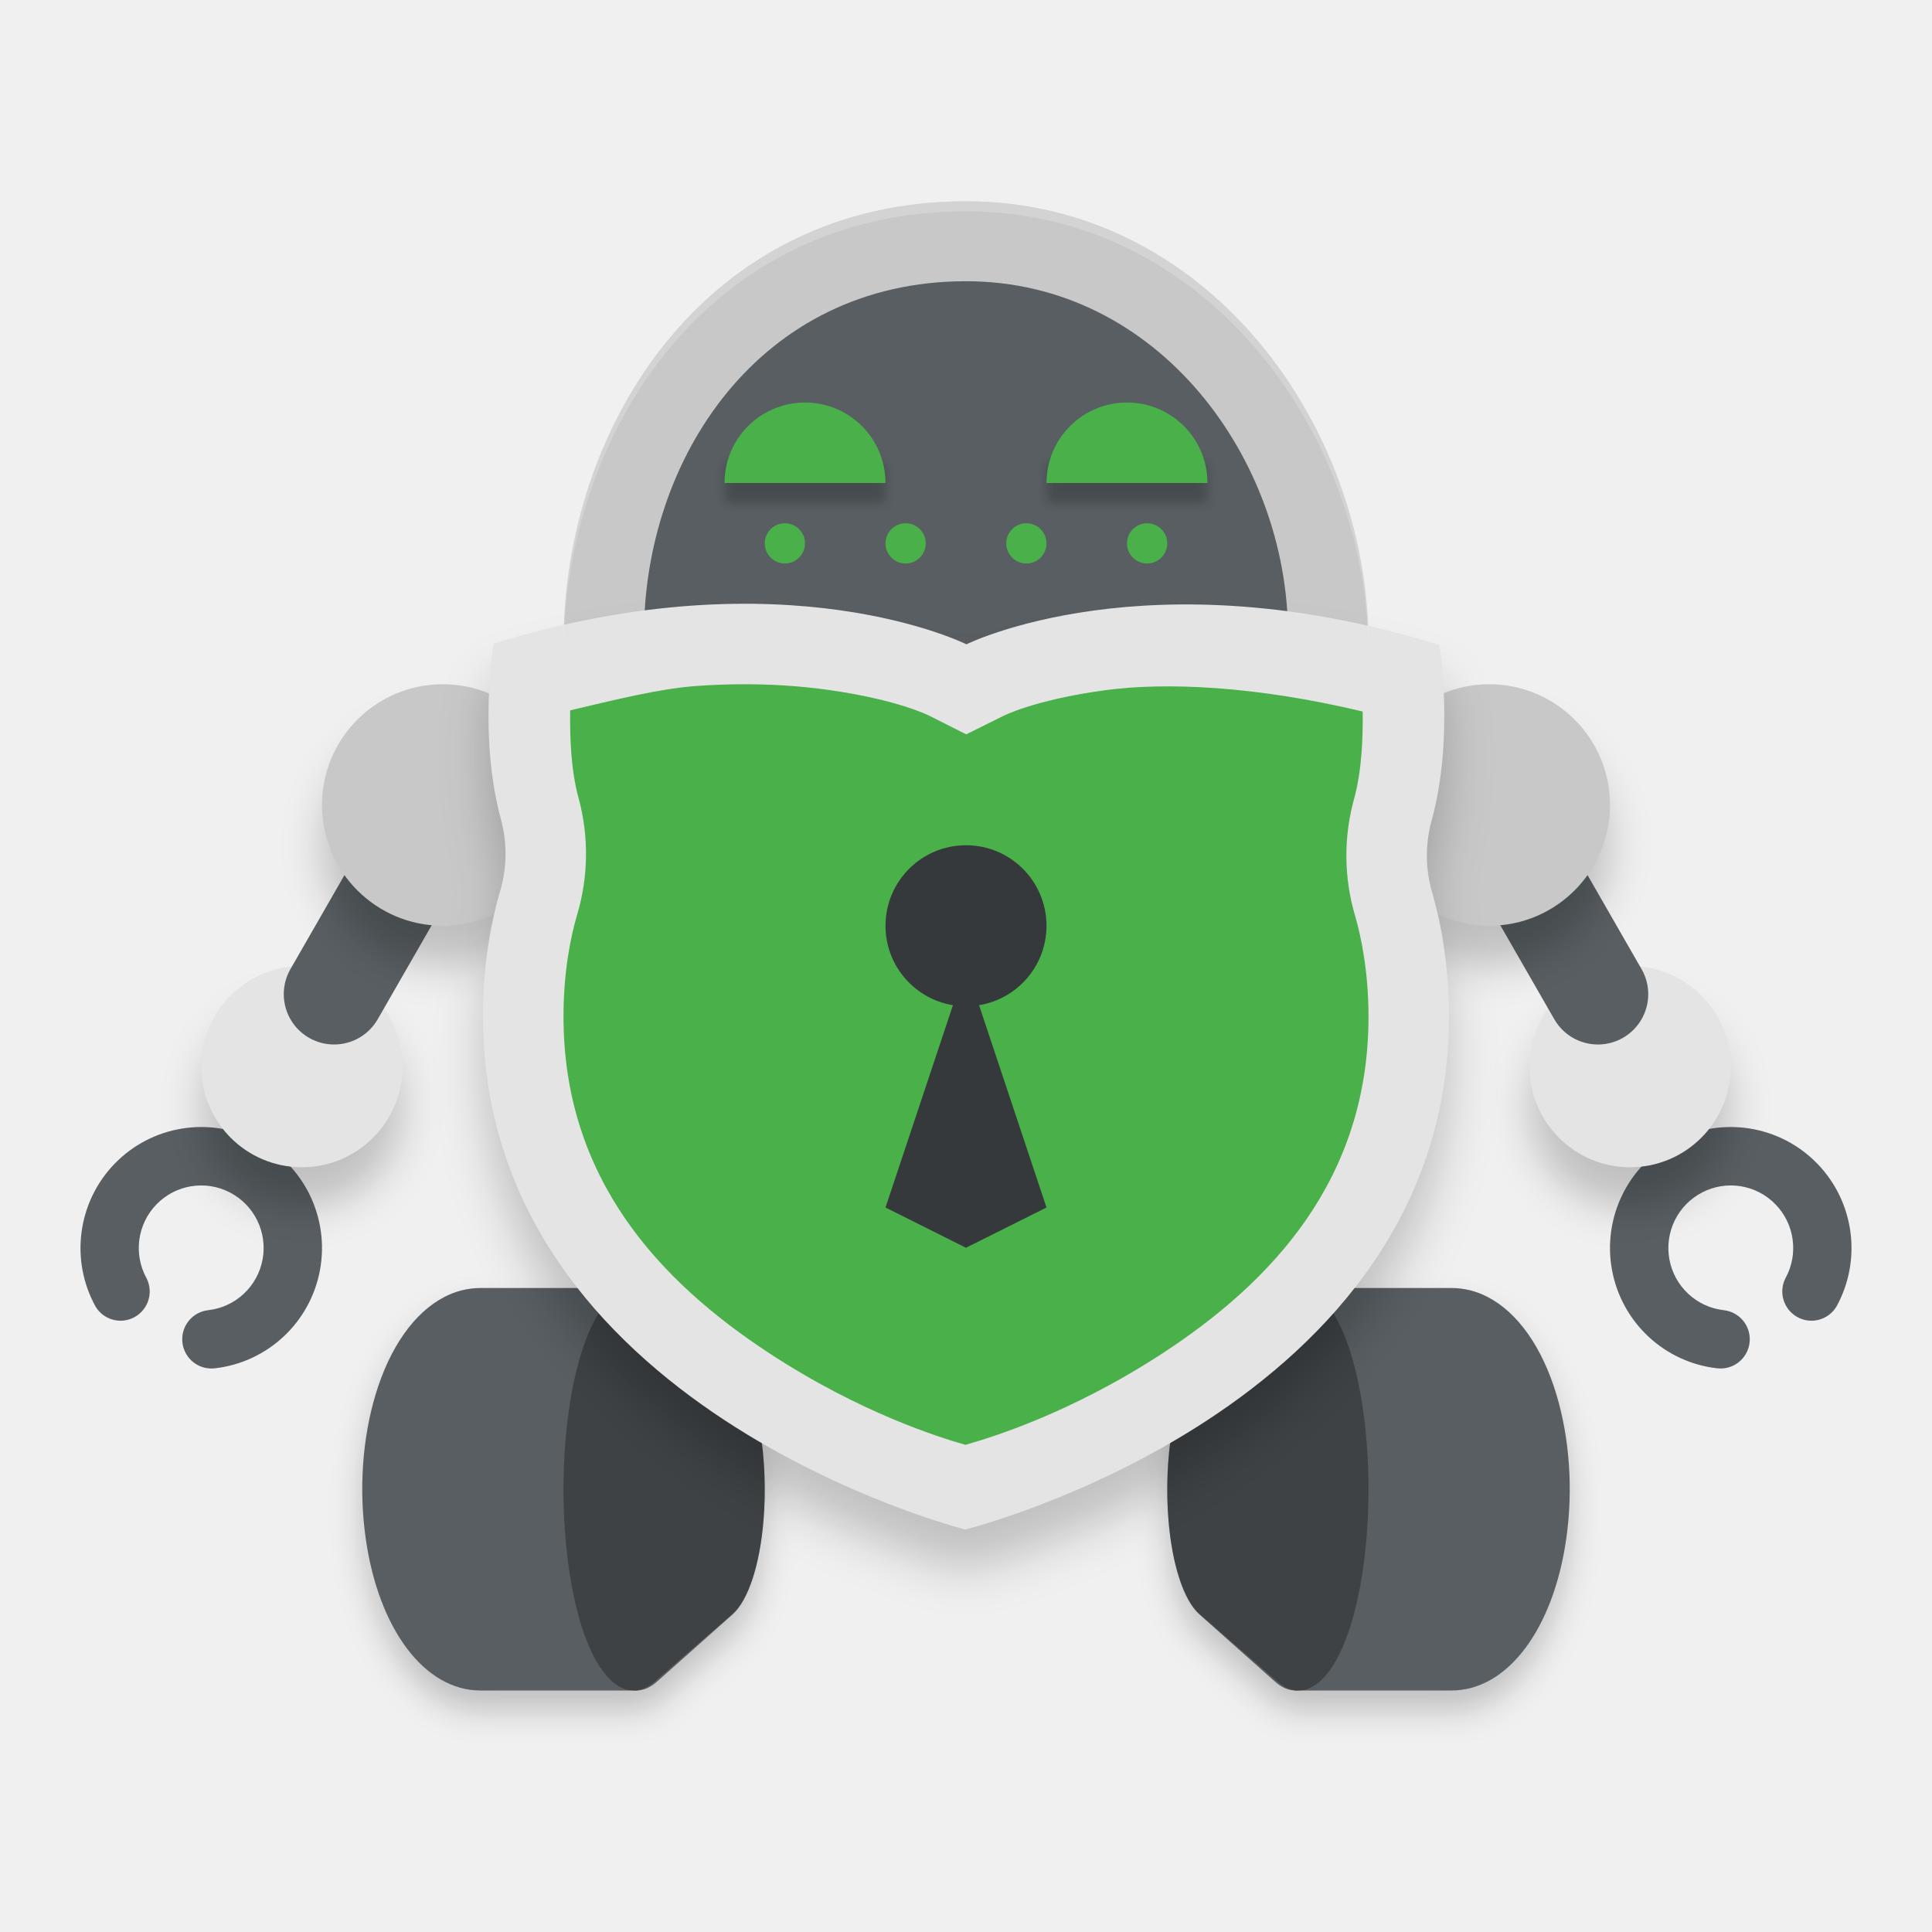
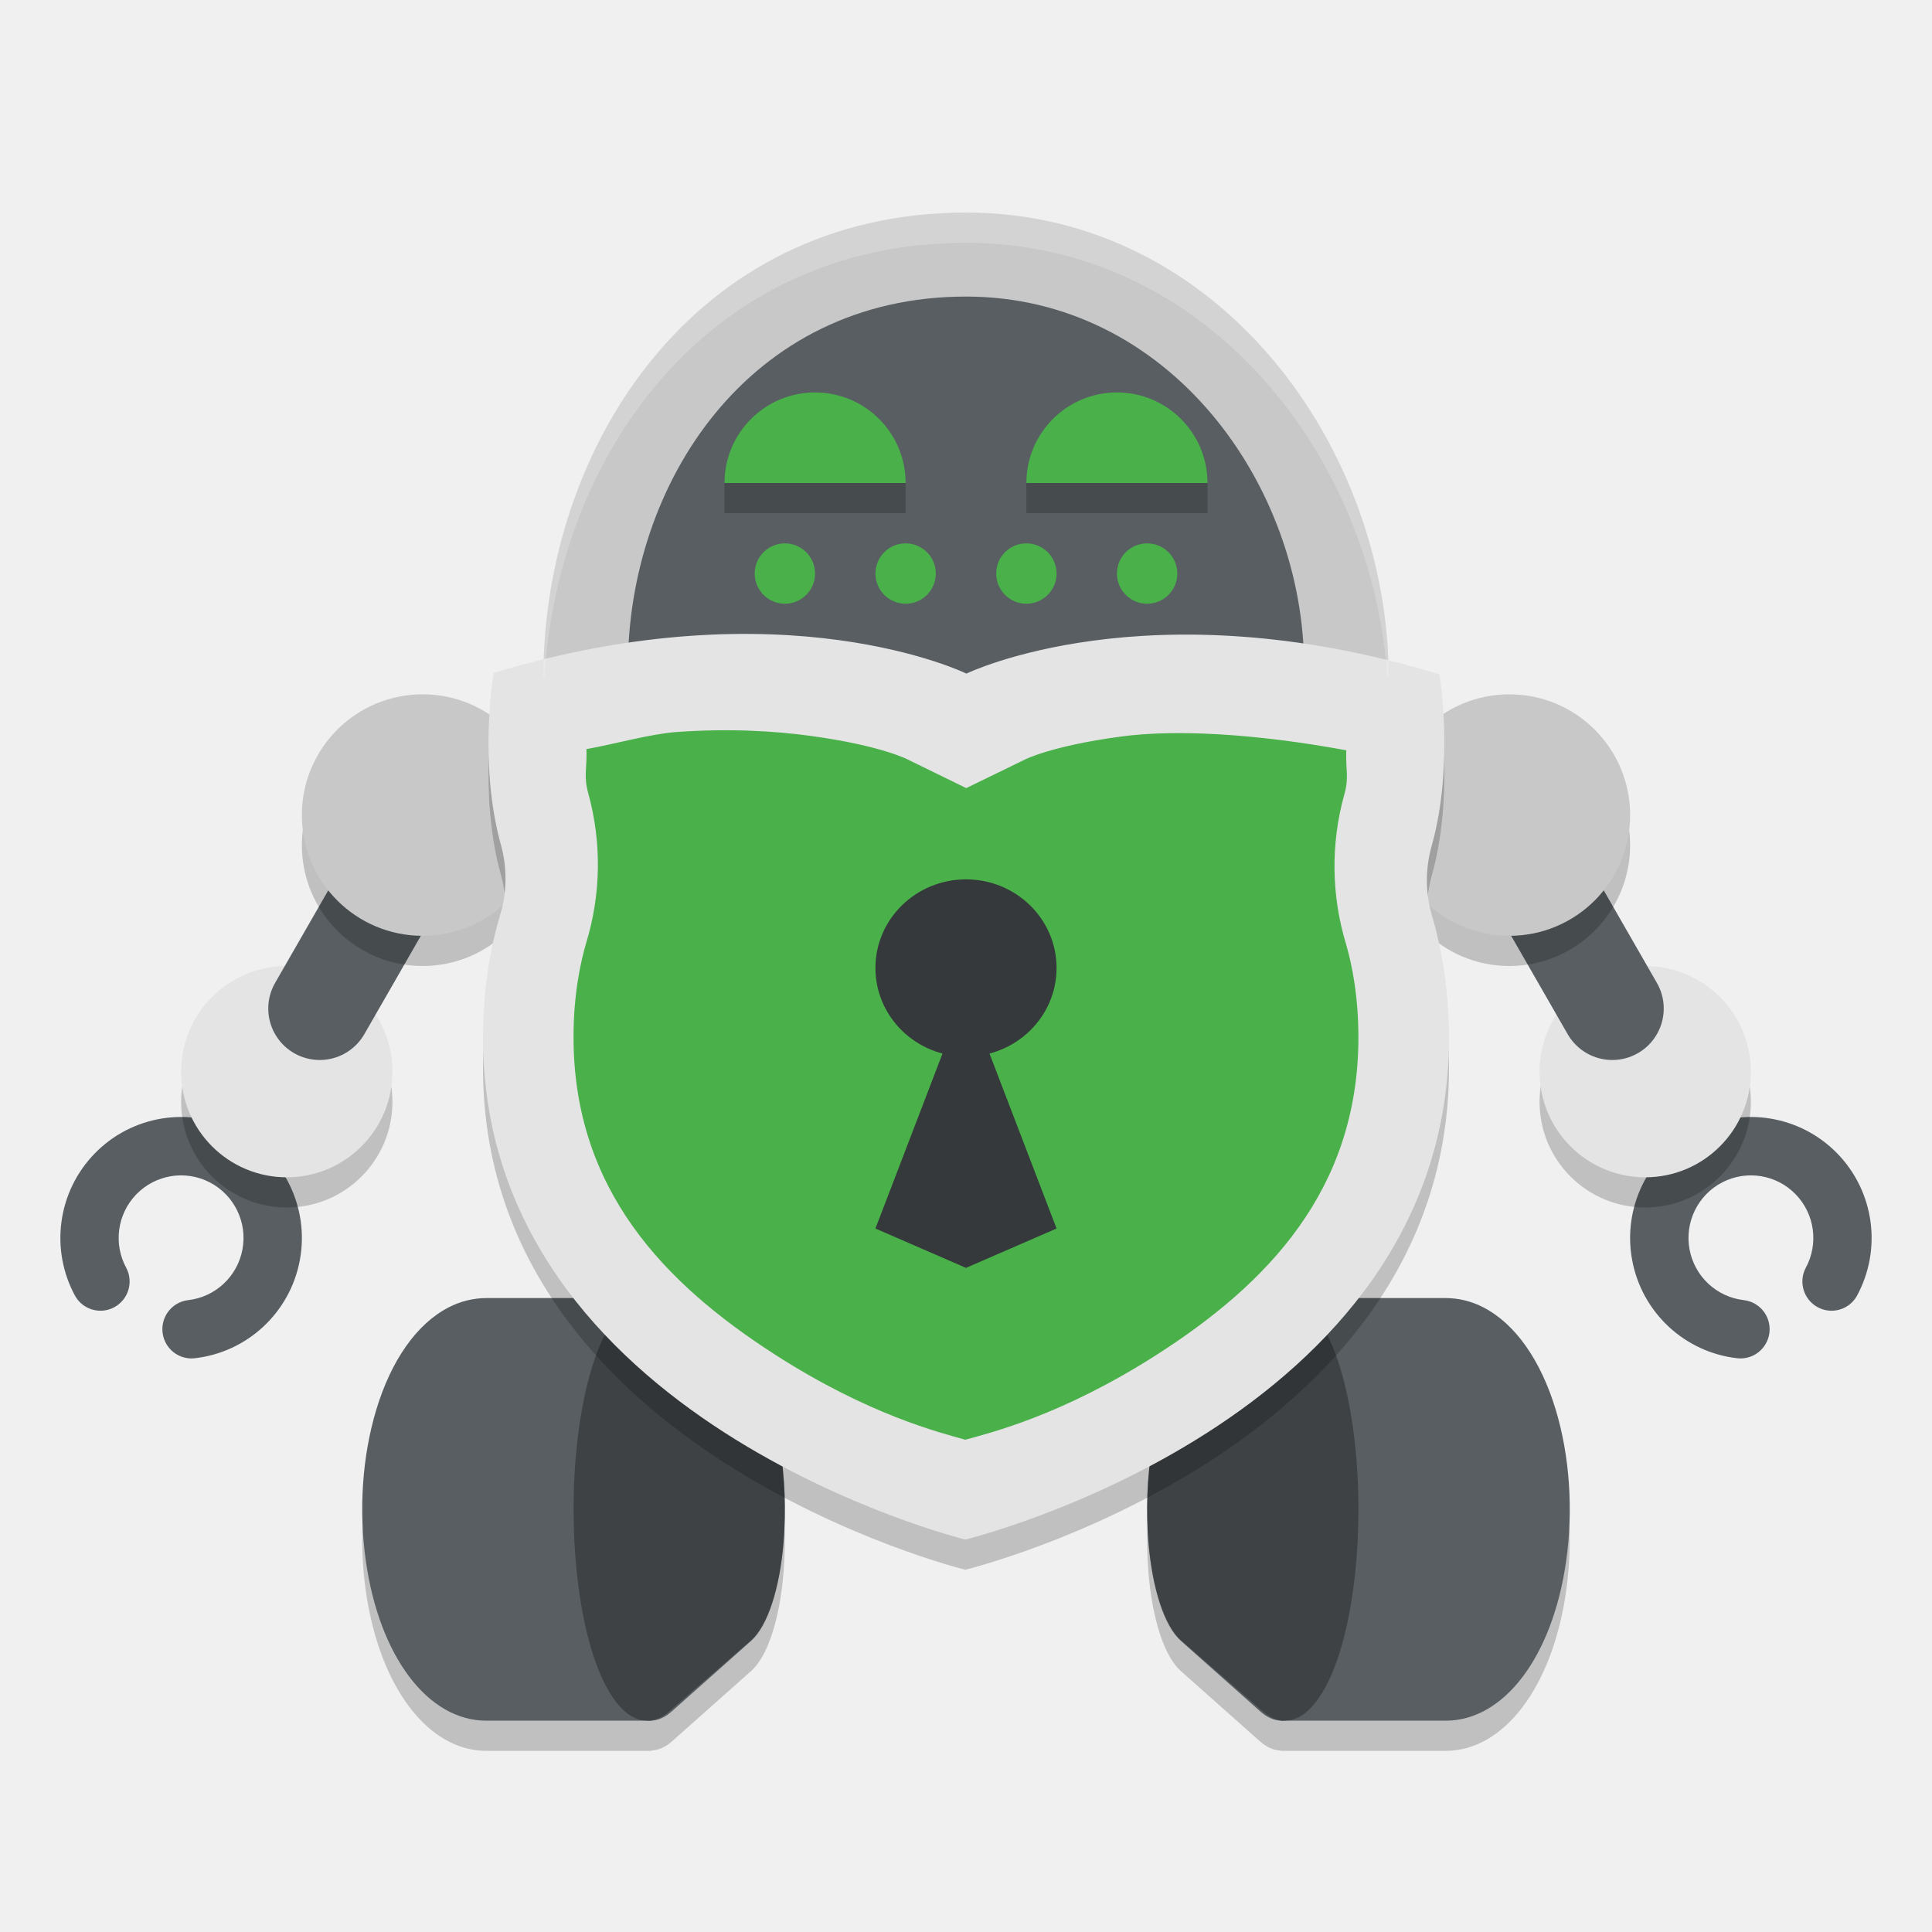
- <svg xmlns="http://www.w3.org/2000/svg" width="192" height="192" version="1.1" id="svg72">
-   <defs id="defs76">
-     <filter style="color-interpolation-filters:sRGB" id="filter1217" x="-0.032" y="-0.096" width="1.064" height="1.192">
-       <feGaussianBlur stdDeviation="1.6" id="feGaussianBlur1219" />
-     </filter>
-     <filter style="color-interpolation-filters:sRGB" id="filter1221" x="-0.24" y="-0.24" width="1.48" height="1.48">
-       <feGaussianBlur stdDeviation="2" id="feGaussianBlur1223" />
-     </filter>
-     <filter style="color-interpolation-filters:sRGB" id="filter1225" x="-0.24" y="-0.24" width="1.48" height="1.48">
-       <feGaussianBlur stdDeviation="2" id="feGaussianBlur1227" />
-     </filter>
-     <filter style="color-interpolation-filters:sRGB" id="filter1229" x="-0.2" y="-0.2" width="1.4" height="1.4">
-       <feGaussianBlur stdDeviation="2" id="feGaussianBlur1231" />
-     </filter>
-     <filter style="color-interpolation-filters:sRGB" id="filter1233" x="-0.2" y="-0.2" width="1.4" height="1.4">
-       <feGaussianBlur stdDeviation="2" id="feGaussianBlur1235" />
-     </filter>
-     <filter style="color-interpolation-filters:sRGB" id="filter1237" x="-0.059" y="-0.062" width="1.118" height="1.123">
-       <feGaussianBlur stdDeviation="2.36" id="feGaussianBlur1239" />
-     </filter>
-     <filter style="color-interpolation-filters:sRGB" id="filter1242" x="-0.026" y="-0.312" width="1.052" height="1.624">
-       <feGaussianBlur stdDeviation="0.52" id="feGaussianBlur1244" />
-     </filter>
-   </defs>
-   <path style="opacity:0.2;stroke-width:4;filter:url(#filter1217)" d="m 47.742,130 a 7.809,7.875 0 0 0 -3.578,0.891 c -2.991,1.542 -5.423,4.983 -6.844,9.703 -1.32,4.387 -1.665,9.466 -0.977,14.312 1.285,9.029 5.869,15.094 11.406,15.094 h 15.5 0.125 v -0.024 c 0.667,-0.034 1.322,-0.319 1.953,-0.891 l 7.5,-6.672 c 1.539,-1.386 2.68,-4.87 3.047,-9.328 0.477,-5.786 -0.432,-13.199 -3.055,-15.531 l -7.5,-6.672 c -0.624,-0.542 -1.278,-0.816 -1.945,-0.852 v -0.031 h -0.133 z m 80.883,0 v 0.031 c -0.667,0.036 -1.322,0.31 -1.945,0.852 l -7.5,6.672 c -2.623,2.333 -3.532,9.745 -3.055,15.531 0.367,4.458 1.508,7.943 3.047,9.328 l 7.5,6.672 c 0.631,0.572 1.286,0.857 1.953,0.891 v 0.024 h 15.625 c 5.537,0 10.121,-6.065 11.406,-15.094 0.689,-4.846 0.343,-9.926 -0.977,-14.312 -1.421,-4.72 -3.853,-8.161 -6.844,-9.703 a 7.809,7.875 0 0 0 -3.578,-0.891 z" id="path2" />
-   <path style="fill:#585e62;stroke-width:4" d="m 170.99,136 a 2.899,2.906 0 0 0 0.323,-5.794 6.204,6.218 0 1 1 6.12,-3.17 2.899,2.906 0 0 0 5.073,2.806 12,12.028 0 1 0 -11.851,6.14 3.157,3.164 0 0 0 0.335,0.019 z" id="path4" />
-   <circle style="opacity:0.2;stroke-width:4;filter:url(#filter1221)" cx="-162" cy="110" r="10" transform="scale(-1,1)" id="circle6" />
-   <circle style="fill:#e4e4e4;stroke-width:4" cx="-162" cy="106" r="10" transform="scale(-1,1)" id="circle8" />
-   <path style="fill:none;stroke:#585e62;stroke-width:10;stroke-linecap:round;stroke-linejoin:round" d="M 158.8,98.8 148,80" id="path10" />
-   <circle style="opacity:0.2;stroke-width:4;filter:url(#filter1233)" cx="-148" cy="84" r="12" transform="scale(-1,1)" id="circle12" />
-   <circle style="fill:#c8c8c8;stroke-width:4" cx="-148" cy="80" r="12" transform="scale(-1,1)" id="circle14" />
-   <path style="fill:#585e62;stroke-width:4" d="m 128.754,168 c 3.21,0 5.866,-6.068 6.61,-15.097 0.399,-4.846 0.198,-9.926 -0.568,-14.312 -0.823,-4.72 -2.232,-8.16 -3.967,-9.702 C 130.167,128.3 129.471,128 128.757,128 c -0.714,0 -1.41,0.305 -2.076,0.883 l -7.504,6.674 c -2.623,2.333 -3.532,9.745 -3.055,15.53 0.367,4.458 1.51,7.945 3.049,9.33 l 7.503,6.672 C 127.343,167.697 128.044,168 128.754,168 Z" id="path16" />
-   <path style="fill:#585e62;stroke-width:4" d="m 144.253,168 c 5.537,0 10.116,-6.068 11.401,-15.097 0.689,-4.846 0.341,-9.926 -0.978,-14.312 -1.421,-4.72 -3.852,-8.16 -6.843,-9.702 A 7.809,7.875 0 0 0 144.256,128 h -15.631 v 40 z" id="path18" />
-   <path style="fill:#c8c8c8;stroke-width:4" d="M 96,20 C 70.227,20 56,42.264 56,64 h 80 C 136,42.264 119.947,20 96,20 Z" id="path20" />
-   <path style="fill:#585e62;stroke-width:4" d="m 96,27.948 c -20.617,0 -32,17.762 -32,35.103 L 96,66.736 128,63.051 C 128,45.71 115.157,27.948 96,27.948 Z" id="path22" />
-   <path id="rect66" style="opacity:0.2;stroke-width:4;filter:url(#filter1242)" d="m 72,46 v 4 h 16 v -4 z m 32,0 v 4 h 16 v -4 z" />
-   <path style="fill:#49b04a;stroke-width:4" d="m 80,40 a 8,8 0 0 0 -8,8 h 16 a 8,8 0 0 0 -8,-8 z" id="path24" />
-   <circle style="fill:#49b04a;stroke-width:4" cx="78" cy="54" r="2" id="circle26" />
-   <path style="fill:#585e62;stroke-width:4" d="m 21.01,136 a 2.899,2.906 0 0 1 -0.323,-5.794 6.204,6.218 0 1 0 -6.12,-3.17 2.899,2.906 0 0 1 -5.073,2.806 12,12.028 0 1 1 11.851,6.14 3.157,3.164 0 0 1 -0.335,0.019 z" id="path28" />
-   <circle style="opacity:0.2;stroke-width:4;filter:url(#filter1225)" cx="30" cy="110" r="10" id="circle30" />
-   <circle style="fill:#e4e4e4;stroke-width:4" cx="30" cy="106" r="10" id="circle32" />
-   <path style="fill:none;stroke:#585e62;stroke-width:10;stroke-linecap:round;stroke-linejoin:round" d="M 33.2,98.8 44,80" id="path34" />
-   <circle style="opacity:0.2;stroke-width:4;filter:url(#filter1229)" cx="44" cy="84" r="12" id="circle36" />
-   <circle style="fill:#c8c8c8;stroke-width:4" cx="44" cy="80" r="12" id="circle38" />
-   <path style="fill:#585e62;stroke-width:4" d="m 63.246,168 c -3.21,0 -5.866,-6.068 -6.61,-15.097 -0.399,-4.846 -0.198,-9.926 0.568,-14.312 0.823,-4.72 2.232,-8.16 3.967,-9.702 C 61.833,128.3 62.529,128 63.243,128 c 0.714,0 1.41,0.305 2.076,0.883 l 7.504,6.674 c 2.623,2.333 3.532,9.745 3.055,15.53 -0.367,4.458 -1.51,7.945 -3.049,9.33 l -7.503,6.672 C 64.657,167.697 63.956,168 63.246,168 Z" id="path40" />
-   <path style="fill:#585e62;stroke-width:4" d="m 47.747,168 c -5.537,0 -10.116,-6.068 -11.401,-15.097 -0.689,-4.846 -0.341,-9.926 0.978,-14.312 1.421,-4.72 3.852,-8.16 6.843,-9.702 A 7.809,7.875 0 0 1 47.744,128 h 15.631 v 40 z" id="path42" />
-   <path style="opacity:0.3;stroke-width:4" d="m 62.962,168 c -3.282,0 -5.997,-6.068 -6.758,-15.097 -0.408,-4.846 -0.202,-9.926 0.58,-14.312 0.841,-4.72 2.281,-8.16 4.055,-9.702 C 61.518,128.3 62.229,128 62.959,128 c 0.73,0 1.442,0.305 2.122,0.883 l 7.672,6.674 c 2.681,2.333 3.61,9.745 3.123,15.53 -0.375,4.458 -1.544,7.945 -3.116,9.33 l -7.67,6.672 C 64.404,167.697 63.688,168 62.962,168 Z" id="path44" />
-   <path style="opacity:0.3;stroke-width:4" d="m 129.038,168 c 3.282,0 5.997,-6.068 6.758,-15.097 0.408,-4.846 0.202,-9.926 -0.58,-14.312 -0.841,-4.72 -2.281,-8.16 -4.055,-9.702 -0.678,-0.589 -1.389,-0.889 -2.119,-0.889 -0.73,0 -1.442,0.305 -2.122,0.883 l -7.671,6.674 c -2.681,2.333 -3.61,9.745 -3.123,15.53 0.375,4.458 1.544,7.945 3.116,9.33 l 7.67,6.672 C 127.596,167.697 128.312,168 129.038,168 Z" id="path46" />
-   <path style="opacity:0.2;stroke-width:4;filter:url(#filter1237)" d="m 142.343,92.748 a 13.097,13.092 0 0 1 -0.088,-7.14 c 2.309,-8.318 0.793,-17.501 0.793,-17.501 -28.986,-9.045 -47.006,-0.075 -47.006,-0.075 0,0 -17.978,-9.025 -46.986,-0.07 0,0 -1.544,9.181 0.739,17.509 a 13.107,13.103 0 0 1 -0.108,7.138 C 48.882,95.359 48.008,99.576 48,104.946 47.942,143.932 95.926,156 95.926,156 c 0,0 48.016,-11.923 48.074,-50.91 0,-5.37 -0.86,-9.584 -1.657,-12.342 z" id="path48" />
-   <path style="fill:#e4e4e4;stroke-width:4" d="m 142.343,88.748 a 13.097,13.092 0 0 1 -0.088,-7.14 c 2.309,-8.318 0.793,-17.501 0.793,-17.501 -28.986,-9.045 -47.006,-0.075 -47.006,-0.075 0,0 -17.978,-9.025 -46.986,-0.07 0,0 -1.544,9.181 0.739,17.509 a 13.107,13.103 0 0 1 -0.108,7.138 C 48.882,91.359 48.008,95.576 48,100.946 47.942,139.932 95.926,152 95.926,152 c 0,0 48.016,-11.923 48.074,-50.91 0,-5.37 -0.86,-9.584 -1.657,-12.342 z" id="path50" />
-   <path style="fill:#49b04a;stroke-width:4" d="m 72.945,68.008 c -1.195,0.02 -2.441,0.071 -3.734,0.164 -3.647,0.261 -8.147,1.382 -12.547,2.422 -0.037,2.687 0.068,5.93 0.844,8.758 l 0.008,0.031 0.008,0.024 c 1.002,3.756 0.949,7.719 -0.156,11.445 l -0.016,0.055 C 56.73,93.044 56.006,96.482 56,100.961 c -0.024,16.209 9.612,26.387 20.336,33.445 9.182,6.043 17.132,8.47 19.602,9.18 2.469,-0.701 10.424,-3.101 19.625,-9.117 10.74,-7.023 20.407,-17.174 20.438,-33.375 0,-4.486 -0.711,-7.922 -1.328,-10.07 -1.112,-3.747 -1.16,-7.727 -0.141,-11.5 l 0.008,-0.031 0.008,-0.024 c 0.785,-2.827 0.904,-6.07 0.875,-8.758 -10.639,-2.549 -19.618,-2.936 -25.664,-2.109 -7.091,0.97 -10.148,2.594 -10.148,2.594 l -3.586,1.781 -3.57,-1.797 c 0,0 -3.05,-1.626 -10.133,-2.617 -2.656,-0.372 -5.79,-0.613 -9.375,-0.555 z" id="path52" />
-   <path style="fill:#35393b;stroke-width:4" d="m 96,96 -8,24 7.996,4 L 104,120 Z" id="path54" />
-   <circle style="fill:#35393b;stroke-width:4" cx="96" cy="92" r="8" id="circle56" />
-   <path style="fill:#49b04a;stroke-width:4" d="m 112,40 a 8,8 0 0 0 -8,8 h 16 a 8,8 0 0 0 -8,-8 z" id="path58" />
-   <circle style="fill:#49b04a;stroke-width:4" cx="90" cy="54" r="2" id="circle60" />
-   <circle style="fill:#49b04a;stroke-width:4" cx="102" cy="54" r="2" id="circle62" />
-   <circle style="fill:#49b04a;stroke-width:4" cx="114" cy="54" r="2" id="circle64" />
-   <path id="path70" style="opacity:0.2;fill:#ffffff;stroke-width:4" d="M 96 20 C 70.227 20 56 42.264 56 64 L 56.02 64 C 56.448 42.586 70.622 21 96 21 C 119.58 21 135.494 42.586 135.977 64 L 136 64 C 136 42.264 119.947 20 96 20 z " />
+ <svg xmlns="http://www.w3.org/2000/svg" width="64" height="64" version="1.1">
+   <path style="opacity:0.2" d="m 16.109,44 a 2.733,2.756 0 0 0 -1.25,0.312 c -1.047,0.54 -1.897,1.743 -2.395,3.395 -0.462,1.535 -0.585,3.312 -0.344,5.008 C 12.571,55.875 14.175,58 16.113,58 h 5.324 0.145 v -0.012 c 0.232,-0.013 0.464,-0.11 0.684,-0.309 l 2.625,-2.332 c 0.539,-0.485 0.938,-1.705 1.066,-3.266 0.042,-0.506 0.052,-1.049 0.031,-1.59 -0.062,-1.622 -0.413,-3.235 -1.102,-3.848 l -2.625,-2.336 c -0.218,-0.19 -0.446,-0.284 -0.68,-0.297 v -0.012 h -0.145 z m 26.309,0 v 0.012 c -0.233,0.013 -0.461,0.107 -0.68,0.297 l -2.625,2.336 c -0.918,0.816 -1.237,3.412 -1.07,5.438 0.128,1.56 0.528,2.781 1.066,3.266 l 2.625,2.332 c 0.22,0.199 0.451,0.296 0.684,0.309 V 58 h 5.469 c 1.938,0 3.542,-2.125 3.992,-5.285 0.241,-1.696 0.118,-3.473 -0.344,-5.008 -0.497,-1.652 -1.348,-2.855 -2.395,-3.395 a 2.733,2.756 0 0 0 -1.25,-0.312 z" />
+   <path style="fill:#585e62" d="m 57.663,45 a 0.966,0.969 0 0 0 0.108,-1.931 2.068,2.073 0 1 1 2.04,-1.057 0.966,0.969 0 0 0 1.691,0.935 4,4.009 0 1 0 -3.95,2.047 1.052,1.055 0 0 0 0.112,0.006 z" />
+   <circle style="opacity:0.2" cx="-54.5" cy="36.5" r="3.5" transform="scale(-1,1)" />
+   <circle style="fill:#e4e4e4" cx="-54.5" cy="35.5" r="3.5" transform="scale(-1,1)" />
+   <path style="fill:none;stroke:#585e62;stroke-width:3.409;stroke-linecap:round;stroke-linejoin:round" d="m 53.409,33.409 -3.682,-6.409" />
+   <circle style="opacity:0.2" cx="-50" cy="28" r="4" transform="scale(-1,1)" />
+   <circle style="fill:#c8c8c8" cx="-50" cy="27" r="4" transform="scale(-1,1)" />
+   <path style="fill:#585e62" d="m 42.464,57 c 1.124,0 2.053,-2.124 2.314,-5.284 0.14,-1.696 0.069,-3.474 -0.199,-5.009 -0.288,-1.652 -0.781,-2.856 -1.388,-3.396 -0.232,-0.206 -0.476,-0.311 -0.726,-0.311 -0.25,0 -0.494,0.107 -0.727,0.309 l -2.627,2.336 c -0.918,0.816 -1.236,3.411 -1.069,5.436 0.128,1.56 0.528,2.781 1.067,3.266 l 2.626,2.335 c 0.235,0.213 0.48,0.319 0.728,0.319 z" />
+   <path style="fill:#585e62" d="m 47.889,57 c 1.938,0 3.541,-2.124 3.991,-5.284 0.241,-1.696 0.119,-3.474 -0.342,-5.009 -0.497,-1.652 -1.348,-2.856 -2.395,-3.396 a 2.733,2.756 0 0 0 -1.252,-0.311 h -5.471 v 14 z" />
+   <path style="opacity:0.3" d="m 42.563,57 c 1.149,0 2.099,-2.124 2.365,-5.284 0.143,-1.696 0.071,-3.474 -0.203,-5.009 -0.294,-1.652 -0.798,-2.856 -1.419,-3.396 -0.237,-0.206 -0.486,-0.311 -0.742,-0.311 -0.256,0 -0.505,0.107 -0.743,0.309 l -2.685,2.336 c -0.938,0.816 -1.264,3.411 -1.093,5.436 0.131,1.56 0.54,2.781 1.091,3.266 l 2.684,2.335 c 0.24,0.213 0.491,0.319 0.744,0.319 z" />
+   <path style="fill:#c8c8c8" d="m 32,7.042 c -9.02,0 -14,7.792 -14,15.4 h 28 c 0,-7.608 -5.619,-15.4 -14,-15.4 z" />
+   <path style="fill:#585e62" d="M 32,9.824 C 24.784,9.824 20.8,16.041 20.8,22.11 l 11.2,1.29 11.2,-1.29 c 0,-6.069 -4.495,-12.286 -11.2,-12.286 z" />
+   <path style="fill:#49b04a" d="m 27,13 a 3,3 0 0 0 -3,3 h 6 a 3,3 0 0 0 -3,-3 z" />
+   <path style="fill:#49b04a" d="m 37,13 a 3,3 0 0 0 -3,3 h 6 a 3,3 0 0 0 -3,-3 z" />
+   <circle style="fill:#49b04a" cx="26" cy="19" r="1" />
+   <path style="fill:#585e62" d="m 6.337,45 a 0.966,0.969 0 0 1 -0.108,-1.931 2.068,2.073 0 1 0 -2.04,-1.057 0.966,0.969 0 0 1 -1.691,0.935 4,4.009 0 1 1 3.95,2.047 1.052,1.055 0 0 1 -0.112,0.006 z" />
+   <circle style="opacity:0.2" cx="9.5" cy="36.5" r="3.5" />
+   <circle style="fill:#e4e4e4" cx="9.5" cy="35.5" r="3.5" />
+   <path style="fill:none;stroke:#585e62;stroke-width:3.409;stroke-linecap:round;stroke-linejoin:round" d="m 10.591,33.409 3.682,-6.409" />
+   <circle style="opacity:0.2" cx="14" cy="28" r="4" />
+   <circle style="fill:#c8c8c8" cx="14" cy="27" r="4" />
+   <path style="fill:#585e62" d="m 21.536,57 c -1.124,0 -2.053,-2.124 -2.314,-5.284 -0.14,-1.696 -0.069,-3.474 0.199,-5.009 0.288,-1.652 0.781,-2.856 1.388,-3.396 0.232,-0.206 0.476,-0.311 0.726,-0.311 0.25,0 0.494,0.107 0.727,0.309 l 2.627,2.336 c 0.918,0.816 1.236,3.411 1.069,5.436 -0.128,1.56 -0.528,2.781 -1.067,3.266 l -2.626,2.335 c -0.235,0.213 -0.48,0.319 -0.728,0.319 z" />
+   <path style="fill:#585e62" d="m 16.111,57 c -1.938,0 -3.541,-2.124 -3.991,-5.284 -0.241,-1.696 -0.119,-3.474 0.342,-5.009 0.497,-1.652 1.348,-2.856 2.395,-3.396 a 2.733,2.756 0 0 1 1.252,-0.311 h 5.471 v 14 z" />
+   <path style="opacity:0.3" d="m 21.437,57 c -1.149,0 -2.099,-2.124 -2.365,-5.284 -0.143,-1.696 -0.071,-3.474 0.203,-5.009 0.294,-1.652 0.798,-2.856 1.419,-3.396 0.237,-0.206 0.486,-0.311 0.742,-0.311 0.256,0 0.505,0.107 0.743,0.309 l 2.685,2.336 c 0.938,0.816 1.264,3.411 1.093,5.436 -0.131,1.56 -0.54,2.781 -1.091,3.266 l -2.684,2.335 c -0.24,0.213 -0.491,0.319 -0.744,0.319 z" />
+   <path style="opacity:0.2" d="m 47.448,31.374 a 4.366,4.269 0 0 1 -0.029,-2.328 c 0.77,-2.713 0.264,-5.707 0.264,-5.707 -9.662,-2.949 -15.669,-0.025 -15.669,-0.025 0,0 -5.993,-2.943 -15.662,-0.023 0,0 -0.515,2.994 0.246,5.709 a 4.369,4.273 0 0 1 -0.036,2.328 c -0.268,0.897 -0.56,2.272 -0.562,4.023 C 15.981,48.065 31.975,52 31.975,52 c 0,0 16.005,-3.888 16.025,-16.601 0,-1.751 -0.287,-3.125 -0.552,-4.025 z" />
+   <path style="fill:#e4e4e4" d="m 47.448,30.374 a 4.366,4.269 0 0 1 -0.029,-2.328 c 0.77,-2.713 0.264,-5.707 0.264,-5.707 -9.662,-2.949 -15.669,-0.025 -15.669,-0.025 0,0 -5.993,-2.943 -15.662,-0.023 0,0 -0.515,2.994 0.246,5.709 a 4.369,4.273 0 0 1 -0.036,2.328 c -0.268,0.897 -0.56,2.272 -0.562,4.023 C 15.981,47.065 31.975,51 31.975,51 c 0,0 16.005,-3.888 16.025,-16.601 0,-1.751 -0.287,-3.125 -0.552,-4.025 z" />
+   <path style="fill:#49b04a" d="m 24.865,24.206 c -0.742,-0.028 -1.558,-0.02 -2.442,0.042 -0.865,0.061 -2,0.387 -2.996,0.567 0.023,0.647 -0.099,0.895 0.059,1.46 l 0.004,0.013 0.004,0.017 c 0.441,1.616 0.414,3.328 -0.076,4.93 l 0.008,-0.025 c -0.189,0.632 -0.425,1.703 -0.427,3.123 -0.008,5.068 3.011,8.181 6.657,10.529 3.136,2.019 5.494,2.597 6.322,2.831 0.828,-0.232 3.189,-0.8 6.331,-2.81 3.652,-2.336 6.681,-5.442 6.69,-10.507 0,-1.407 -0.223,-2.463 -0.41,-3.102 -0.487,-1.604 -0.51,-3.318 -0.063,-4.934 l 0.004,-0.013 0.004,-0.017 c 0.16,-0.563 0.038,-0.81 0.063,-1.456 -3.033,-0.558 -5.672,-0.695 -7.448,-0.457 -2.385,0.319 -3.237,0.783 -3.237,0.783 l -1.904,0.927 -1.904,-0.931 c 0,0 -0.851,-0.469 -3.233,-0.796 -0.595,-0.082 -1.264,-0.146 -2.006,-0.173 z" />
+   <path style="fill:#35393b" d="m 32,32.87 -3,7.826 2.999,1.304 3.001,-1.304 z" />
+   <ellipse style="fill:#35393b" cx="32" cy="32.065" rx="3" ry="2.935" />
+   <circle style="fill:#49b04a" cx="34" cy="19" r="1" />
+   <circle style="fill:#49b04a" cx="30" cy="19" r="1" />
+   <rect style="opacity:0.2" width="6" height="1" x="24" y="16" />
+   <rect style="opacity:0.2" width="6" height="1" x="34" y="16" />
+   <path style="opacity:0.2;fill:#ffffff" d="M 32 7.043 C 22.98 7.043 18 14.834 18 22.441 L 18.041 22.441 C 18.456 15.166 23.374 8.043 32 8.043 C 40.014 8.043 45.49 15.166 45.955 22.441 L 46 22.441 C 46 14.834 40.381 7.043 32 7.043 z" />
+   <circle style="fill:#49b04a" cx="38" cy="19" r="1" />
</svg>
